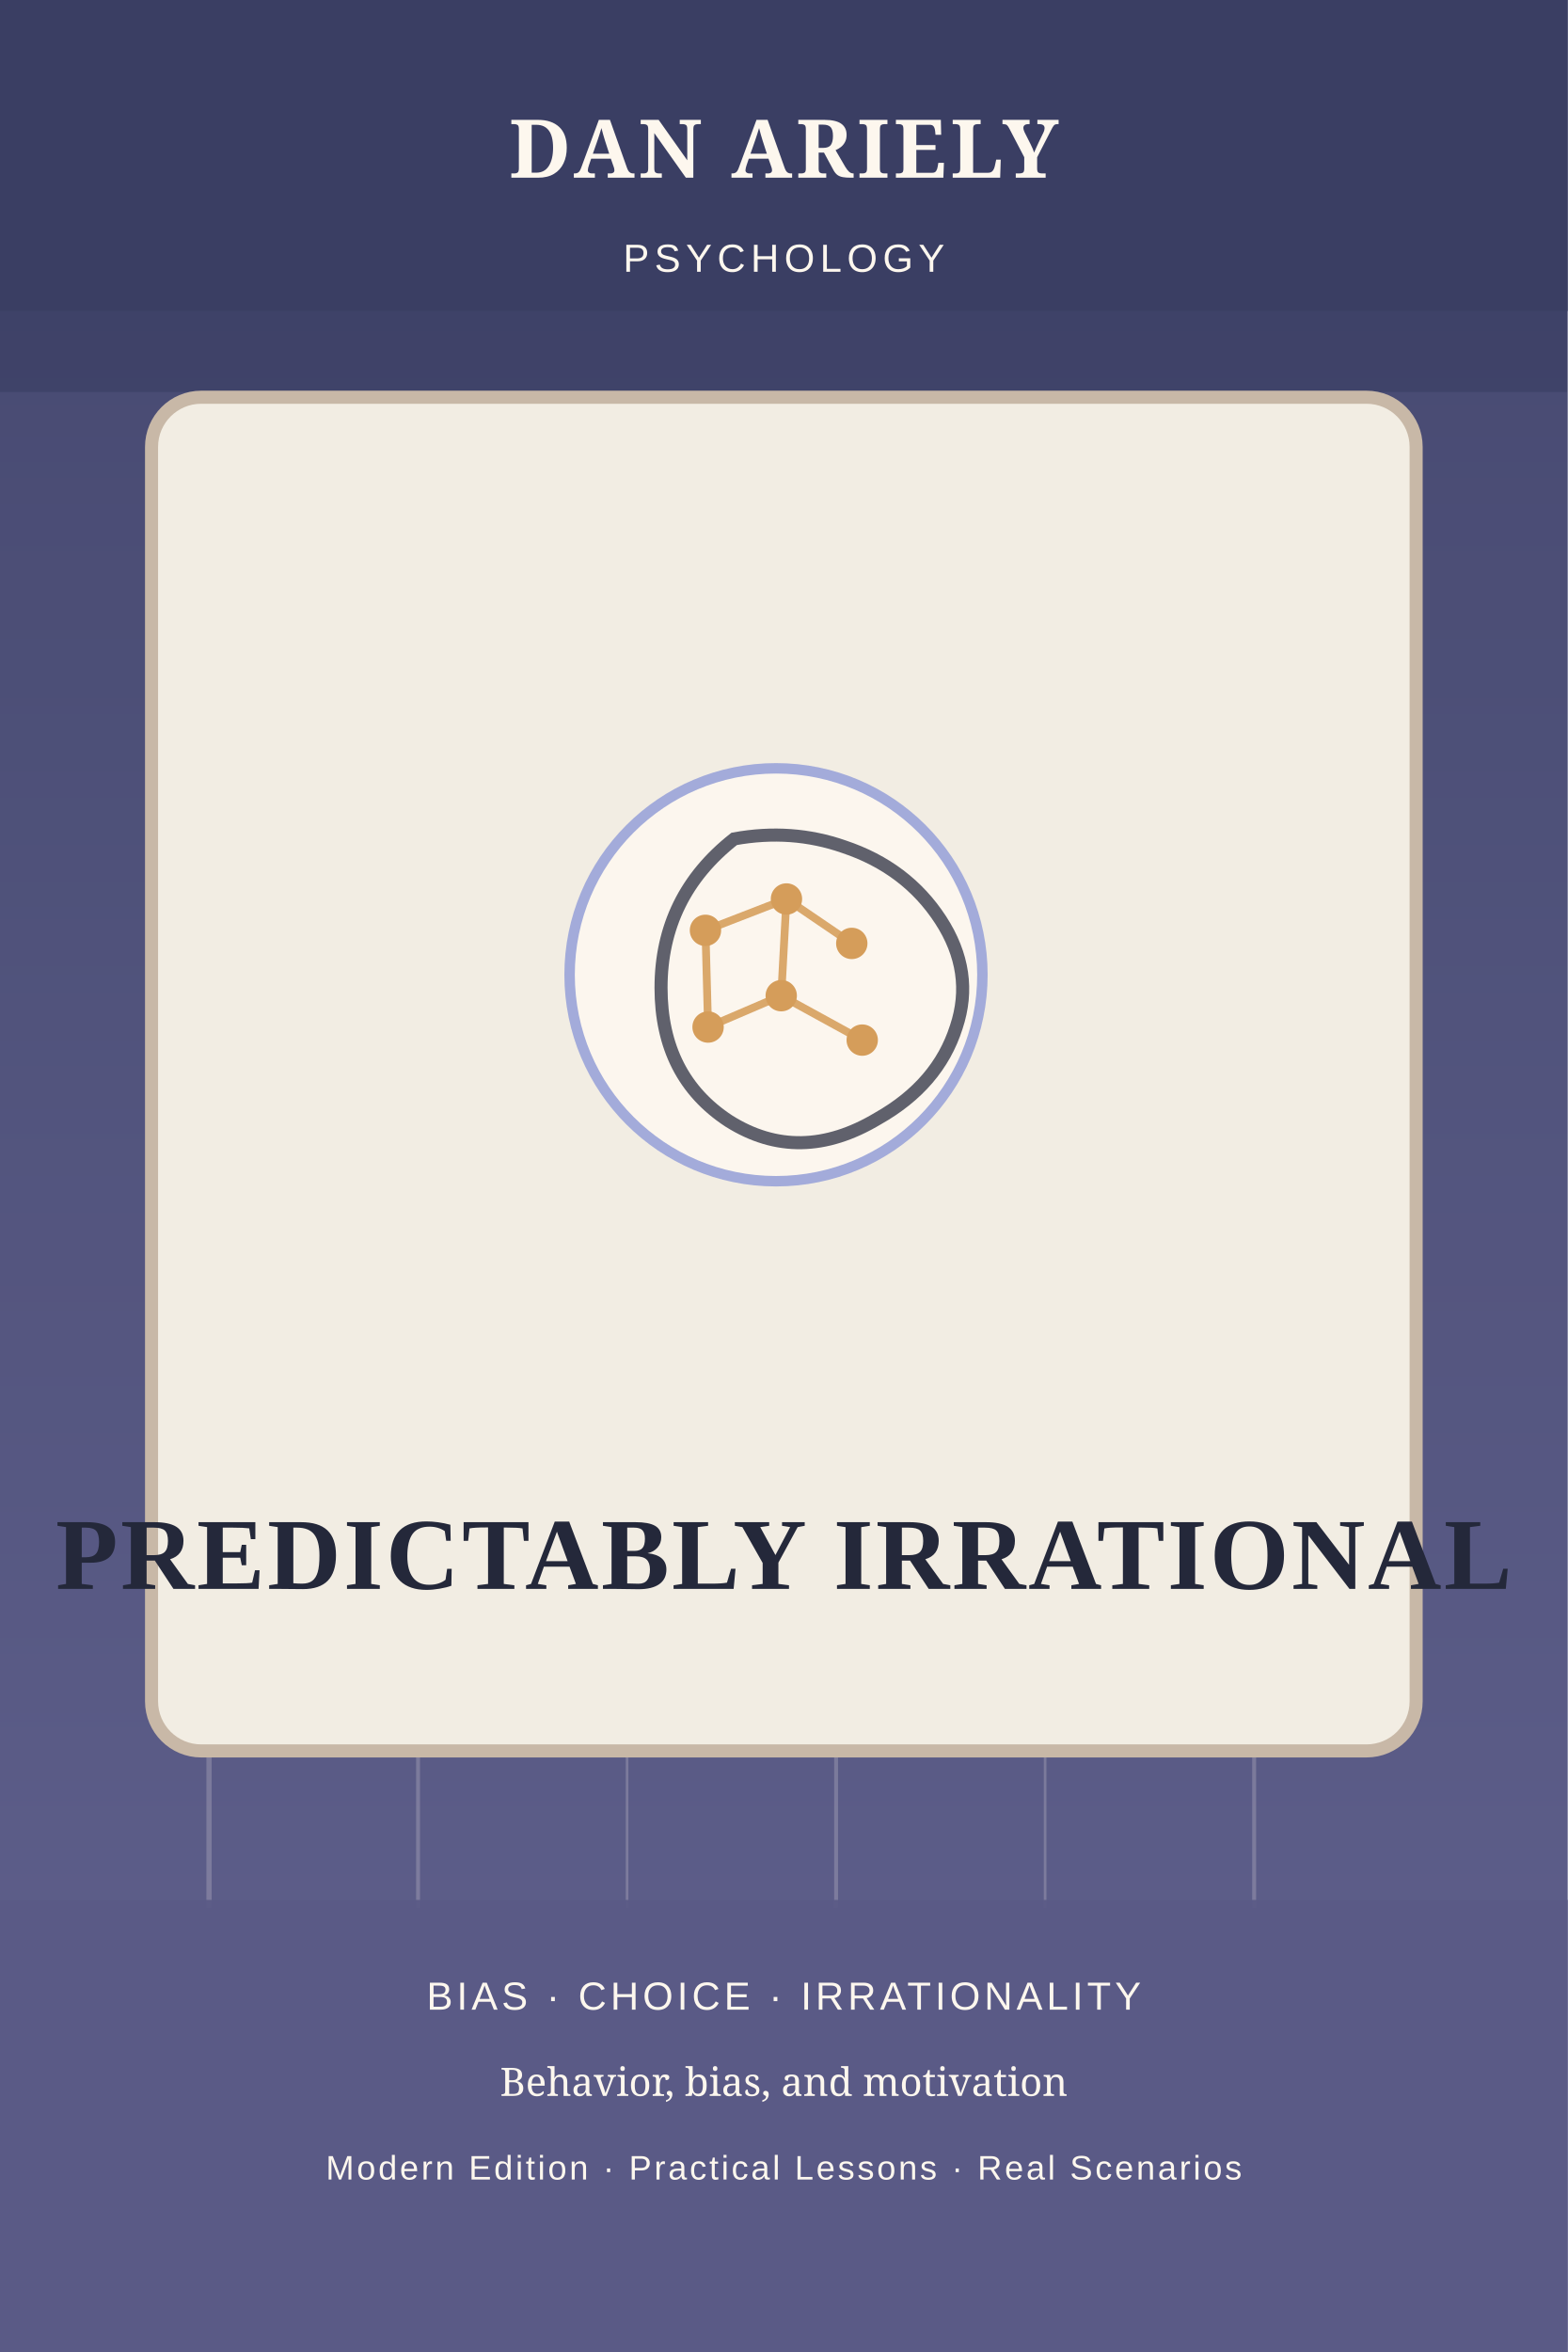
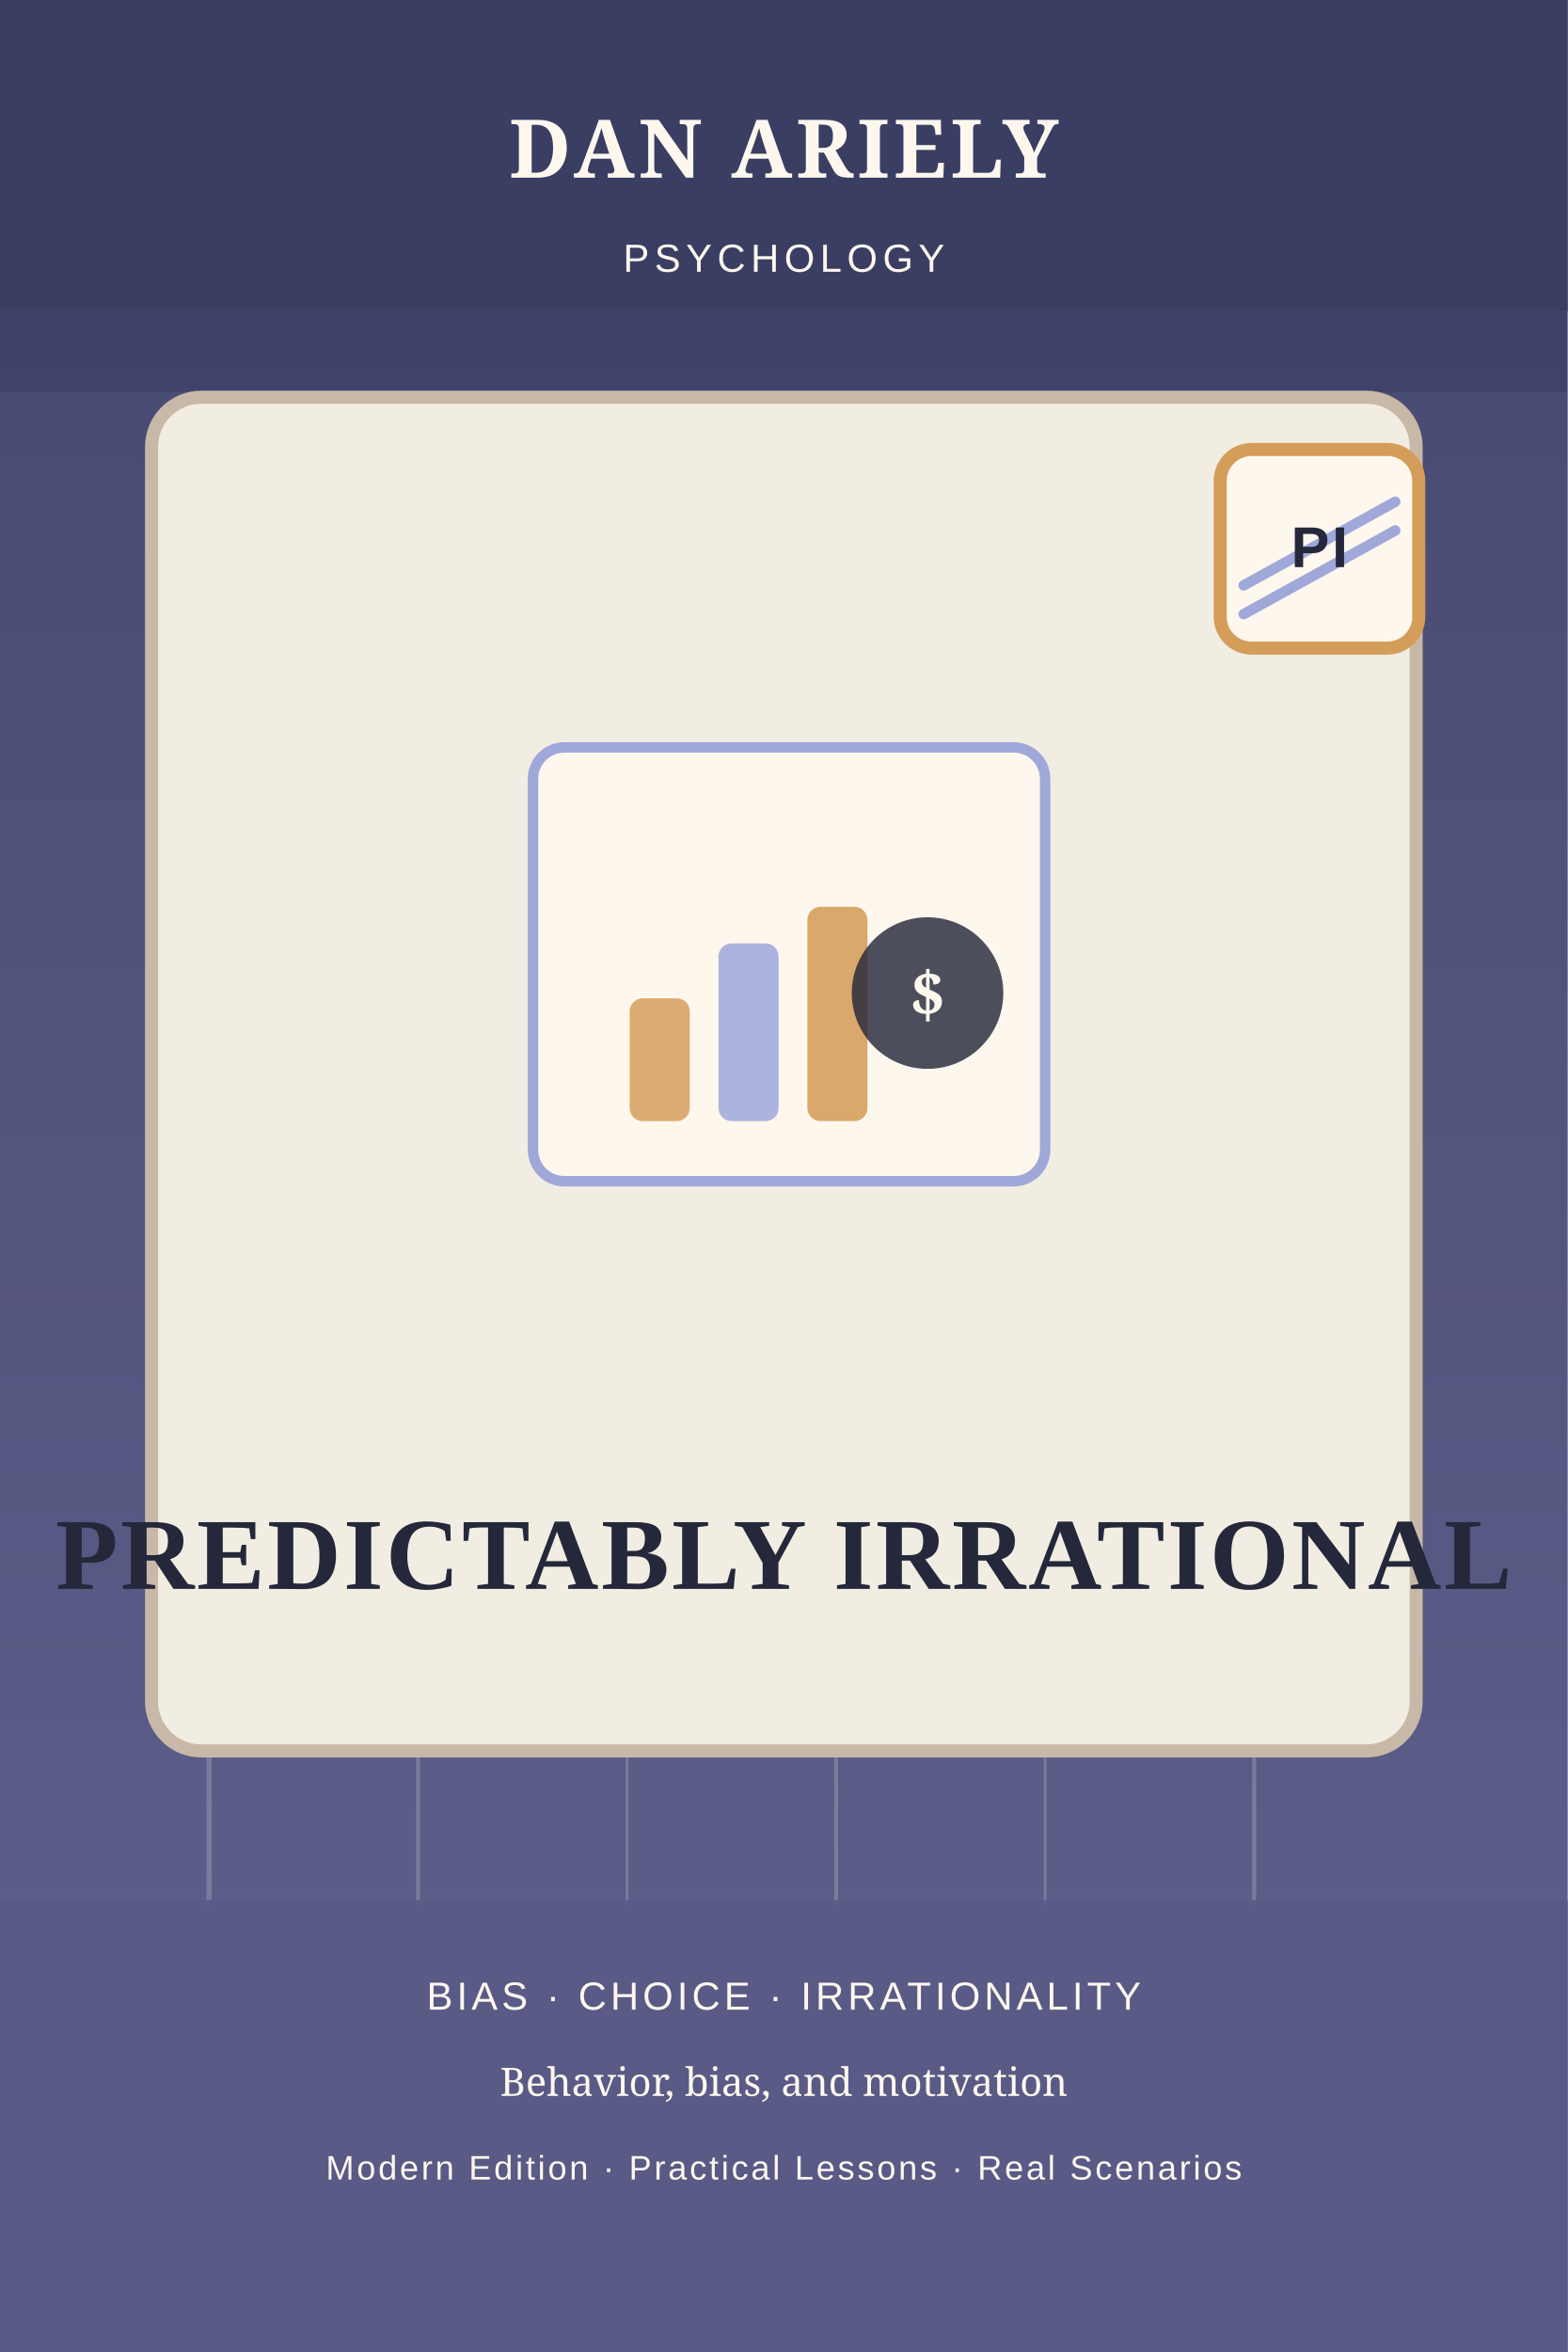
<svg xmlns="http://www.w3.org/2000/svg" width="1200" height="1800" viewBox="0 0 1200 1800" fill="none" role="img" aria-labelledby="title desc">
  <defs>
    <linearGradient id="g1693898631" x1="0" y1="0" x2="0" y2="1800" gradientUnits="userSpaceOnUse">
      <stop offset="0%" stop-color="#3A3E63" />
      <stop offset="100%" stop-color="#5A5A86" />
    </linearGradient>
  </defs>
  <rect width="1200" height="1800" fill="url(#g1693898631)" />
  <rect x="0" y="300" width="1200" height="1180" fill="#9FA8D9" opacity="0.1" />
  <g stroke="#FDF7EE" opacity="0.2">
    <line x1="160" y1="320" x2="160" y2="1460" stroke-width="4" />
    <line x1="320" y1="320" x2="320" y2="1460" stroke-width="3" />
    <line x1="480" y1="320" x2="480" y2="1460" stroke-width="2" />
    <line x1="640" y1="320" x2="640" y2="1460" stroke-width="3" />
    <line x1="800" y1="320" x2="800" y2="1460" stroke-width="2" />
    <line x1="960" y1="320" x2="960" y2="1460" stroke-width="3" />
  </g>
  <path d="M140 430 L1060 430" stroke="#D59D5A" stroke-width="10" opacity="0.22" />
  <path d="M140 1330 L1060 1330" stroke="#D59D5A" stroke-width="10" opacity="0.2" />
  <rect x="116" y="304" width="968" height="1036" rx="38" fill="#F2EDE3" stroke="#C8B8A7" stroke-width="10" />
-   <g transform="translate(414 566)">
-     <circle cx="180" cy="180" r="158" fill="#FDF7EE" opacity="0.95" stroke="#9FA8D9" stroke-width="8" />
-     <path d="M148 76 Q92 120 92 190 Q92 258 144 292 Q198 326 258 290 Q304 264 318 220 Q332 178 306 138 Q280 98 232 82 Q192 68 148 76 Z" fill="none" stroke="#24283A" stroke-width="10" opacity="0.72" />
-     <g stroke="#D59D5A" stroke-width="6" opacity="0.88">
-       <line x1="126" y1="146" x2="188" y2="122" />
-       <line x1="188" y1="122" x2="238" y2="156" />
-       <line x1="188" y1="122" x2="184" y2="196" />
-       <line x1="184" y1="196" x2="246" y2="230" />
-       <line x1="126" y1="146" x2="128" y2="220" />
-       <line x1="128" y1="220" x2="184" y2="196" />
-     </g>
-     <g fill="#D59D5A">
-       <circle cx="126" cy="146" r="12" />
-       <circle cx="188" cy="122" r="12" />
-       <circle cx="238" cy="156" r="12" />
-       <circle cx="184" cy="196" r="12" />
-       <circle cx="128" cy="220" r="12" />
-       <circle cx="246" cy="230" r="12" />
-     </g>
+   <g transform="translate(408 572)">
+     <rect x="0" y="0" width="392" height="332" rx="24" fill="#FDF7EE" stroke="#9FA8D9" stroke-width="8" />
+     <rect x="74" y="192" width="46" height="94" rx="10" fill="#D59D5A" opacity="0.84" />
+     <rect x="142" y="150" width="46" height="136" rx="10" fill="#9FA8D9" opacity="0.86" />
+     <rect x="210" y="122" width="46" height="164" rx="10" fill="#D59D5A" opacity="0.88" />
+     <circle cx="302" cy="188" r="58" fill="#24283A" opacity="0.82" />
+     <text x="302" y="206" text-anchor="middle" fill="#FDF7EE" font-family="Georgia, serif" font-size="48" font-weight="700">$</text>
+   </g>
+   <g transform="translate(922 332)">
+     <rect x="12" y="12" width="152" height="152" rx="24" fill="#FDF7EE" stroke="#D59D5A" stroke-width="10" />
+     <path d="M30 116 L146 52" stroke="#9FA8D9" stroke-width="8" stroke-linecap="round" />
+     <path d="M30 138 L146 74" stroke="#9FA8D9" stroke-width="8" stroke-linecap="round" />
+     <text x="88" y="102" text-anchor="middle" fill="#24283A" font-family="'Trebuchet MS', Arial, sans-serif" font-size="44" font-weight="700" letter-spacing="2">PI</text>
  </g>
  <rect x="0" y="0" width="1200" height="238" fill="#3A3E63" opacity="0.93" />
  <rect x="0" y="1454" width="1200" height="346" fill="#5A5A86" opacity="0.95" />
  <text x="600" y="136" text-anchor="middle" fill="#FDF7EE" font-family="Georgia, serif" font-size="62" font-weight="700" letter-spacing="3">DAN ARIELY</text>
  <text x="600" y="208" text-anchor="middle" fill="#FDF7EE" font-family="'Trebuchet MS', Arial, sans-serif" font-size="30" letter-spacing="4">PSYCHOLOGY</text>
  <text x="600" y="1216" text-anchor="middle" fill="#24283A" font-family="Georgia, 'Times New Roman', serif" font-size="78" font-weight="700" letter-spacing="2">PREDICTABLY IRRATIONAL</text>
  <text x="600" y="1538" text-anchor="middle" fill="#FDF7EE" font-family="'Trebuchet MS', Arial, sans-serif" font-size="30" letter-spacing="3">BIAS  ·  CHOICE  ·  IRRATIONALITY</text>
  <text x="600" y="1604" text-anchor="middle" fill="#FDF7EE" font-family="Georgia, serif" font-size="30">Behavior, bias, and motivation</text>
  <text x="600" y="1668" text-anchor="middle" fill="#FDF7EE" font-family="'Trebuchet MS', Arial, sans-serif" font-size="26" letter-spacing="2">Modern Edition · Practical Lessons · Real Scenarios</text>
</svg>
